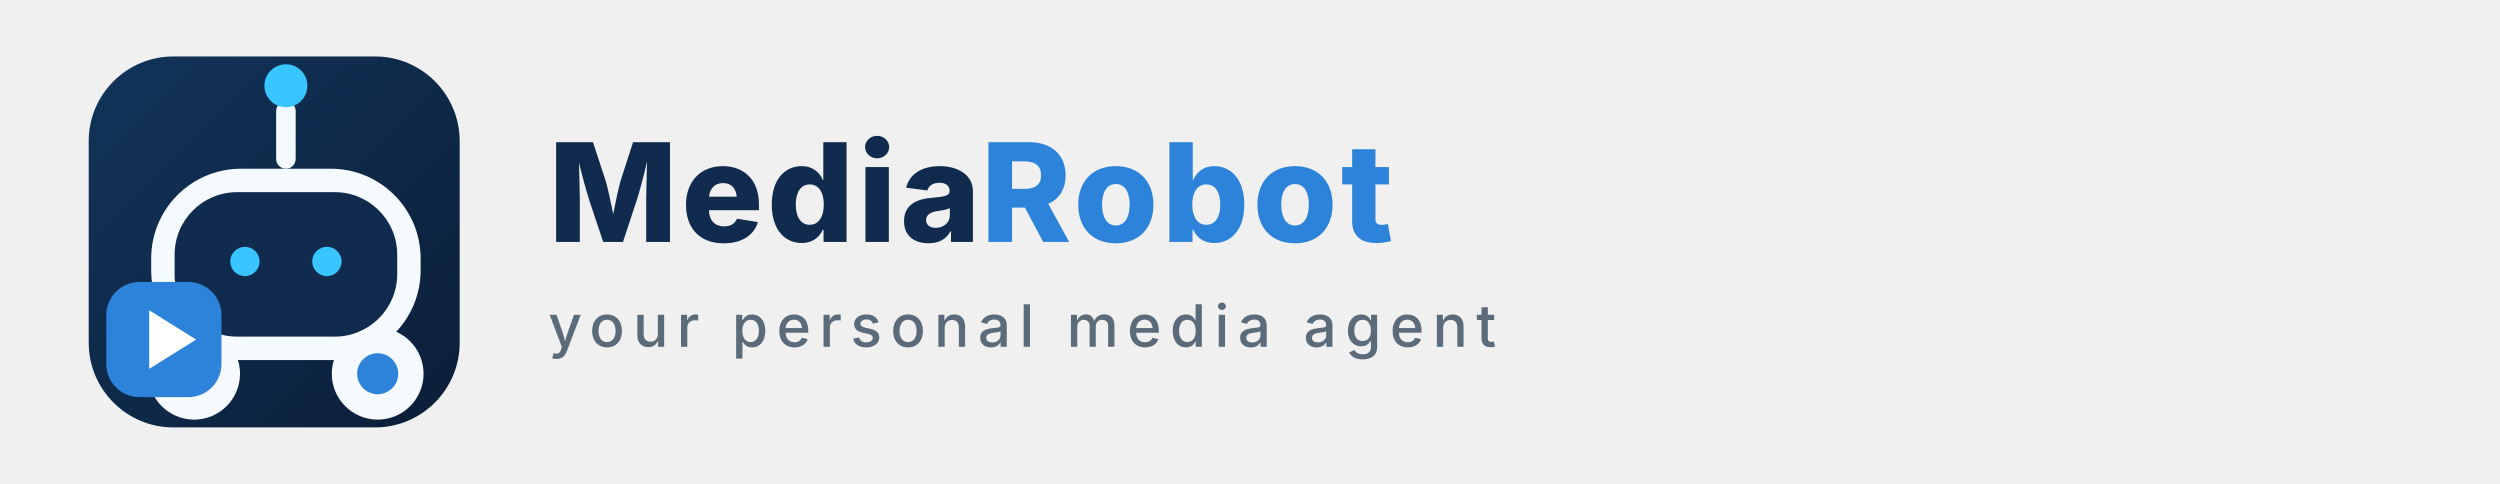
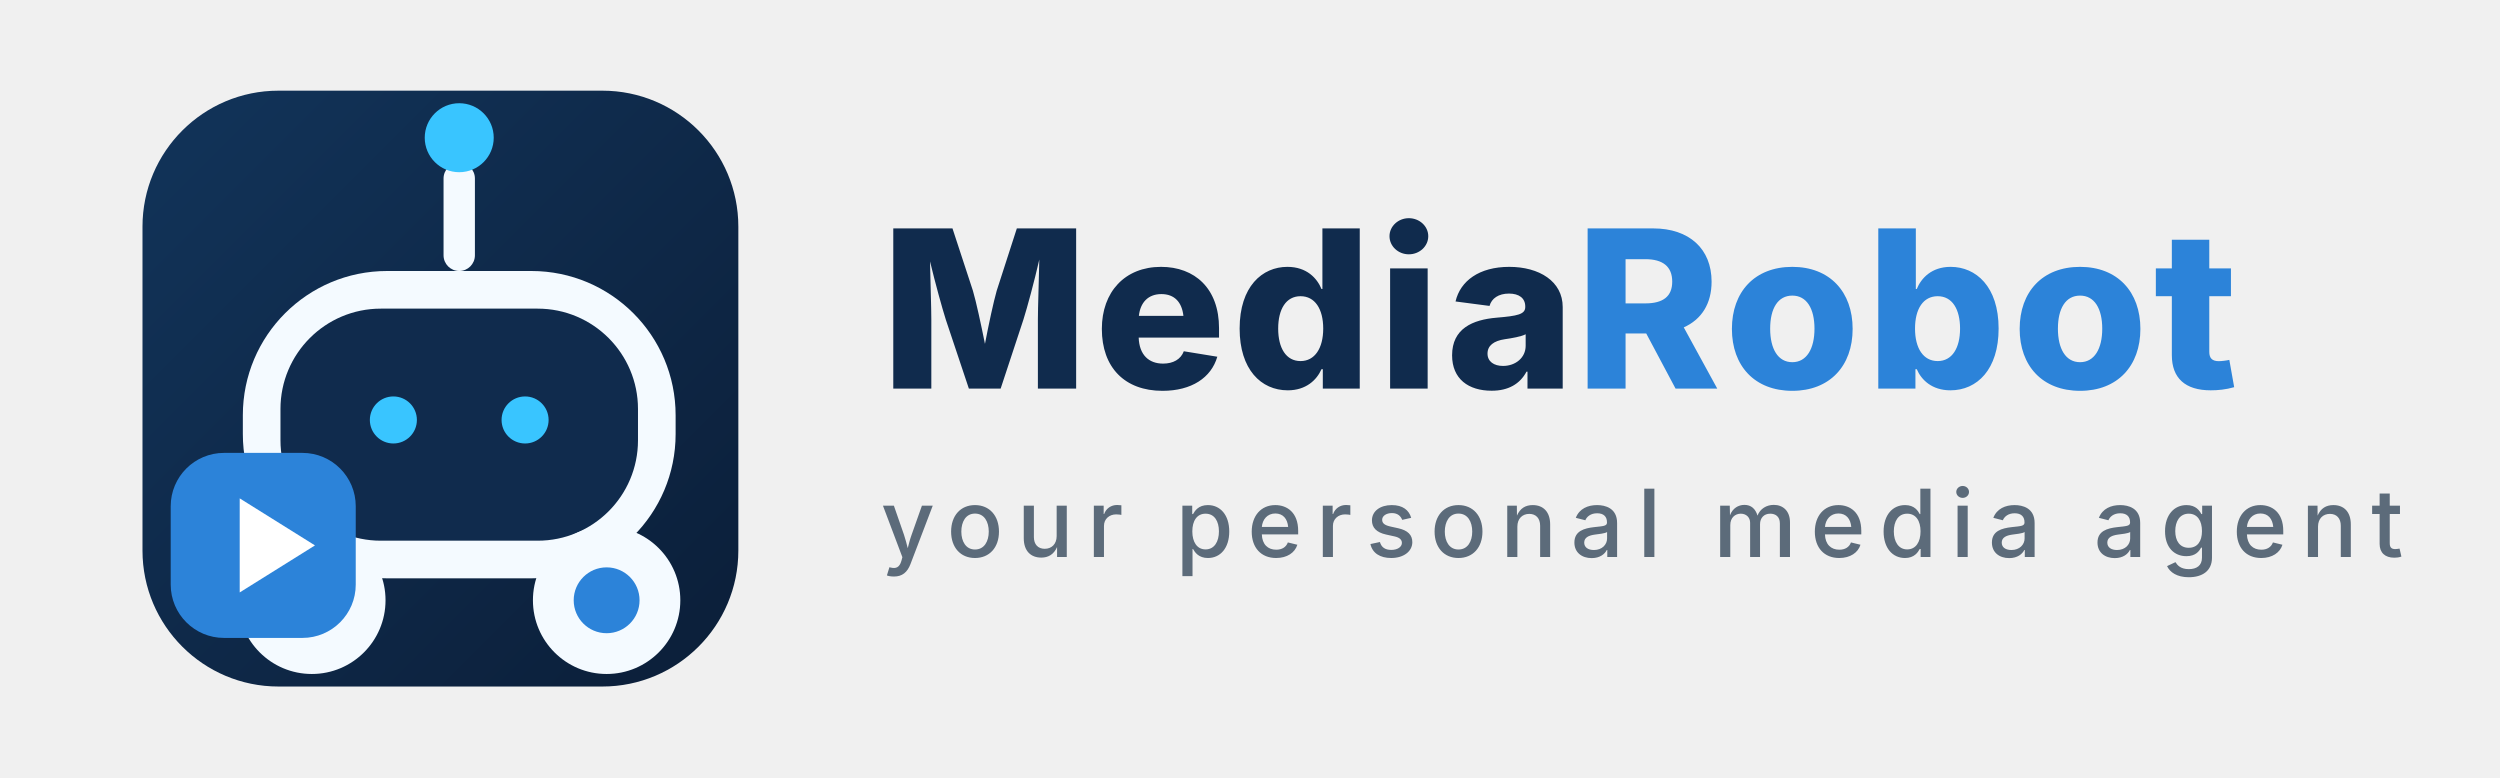
- <svg xmlns="http://www.w3.org/2000/svg" width="620" height="120" viewBox="0 0 620 120" role="img">
+ <svg xmlns="http://www.w3.org/2000/svg" width="386" height="120" viewBox="0 0 386 120" role="img">
  <defs>
    <linearGradient id="mark-bg" x1="0" y1="0" x2="1" y2="1">
      <stop offset="0" stop-color="#12345a" />
      <stop offset="1" stop-color="#0b1e38" />
    </linearGradient>
  </defs>
  <rect x="22" y="14" width="92" height="92" rx="21" fill="url(#mark-bg)" />
  <g transform="translate(22 14) scale(0.2421053) translate(-54 -45)">
    <rect x="118" y="160" width="276" height="196" rx="92" fill="#F4FAFF" />
    <rect x="142" y="184" width="228" height="148" rx="64" fill="#102B4D" />
    <circle cx="214" cy="255" r="15" fill="#39C5FF" />
    <circle cx="298" cy="255" r="15" fill="#39C5FF" />
    <rect x="246" y="91" width="20" height="69" rx="10" fill="#F4FAFF" />
    <circle cx="256" cy="75" r="22" fill="#39C5FF" />
    <circle cx="162" cy="370" r="47" fill="#F4FAFF" />
    <circle cx="350" cy="370" r="47" fill="#F4FAFF" />
    <circle cx="162" cy="370" r="21" fill="#2C83D9" />
    <circle cx="350" cy="370" r="21" fill="#2C83D9" />
    <rect x="72" y="276" width="118" height="118" rx="34" fill="#2C83D9" />
    <path d="M116 305L116 365L164 335Z" fill="#fff" />
  </g>
  <text x="136" y="60" font-family="Inter,-apple-system,'Segoe UI',Helvetica,Arial,sans-serif" font-size="34" font-weight="800" letter-spacing="0.025em" fill="#102b4d">Media<tspan fill="#2c83d9">Robot</tspan>
  </text>
  <text x="136" y="86" font-family="Inter,-apple-system,'Segoe UI',Helvetica,Arial,sans-serif" font-size="14.5" font-weight="500" letter-spacing="2.1" fill="#5c6b7a">your personal media agent</text>
</svg>
